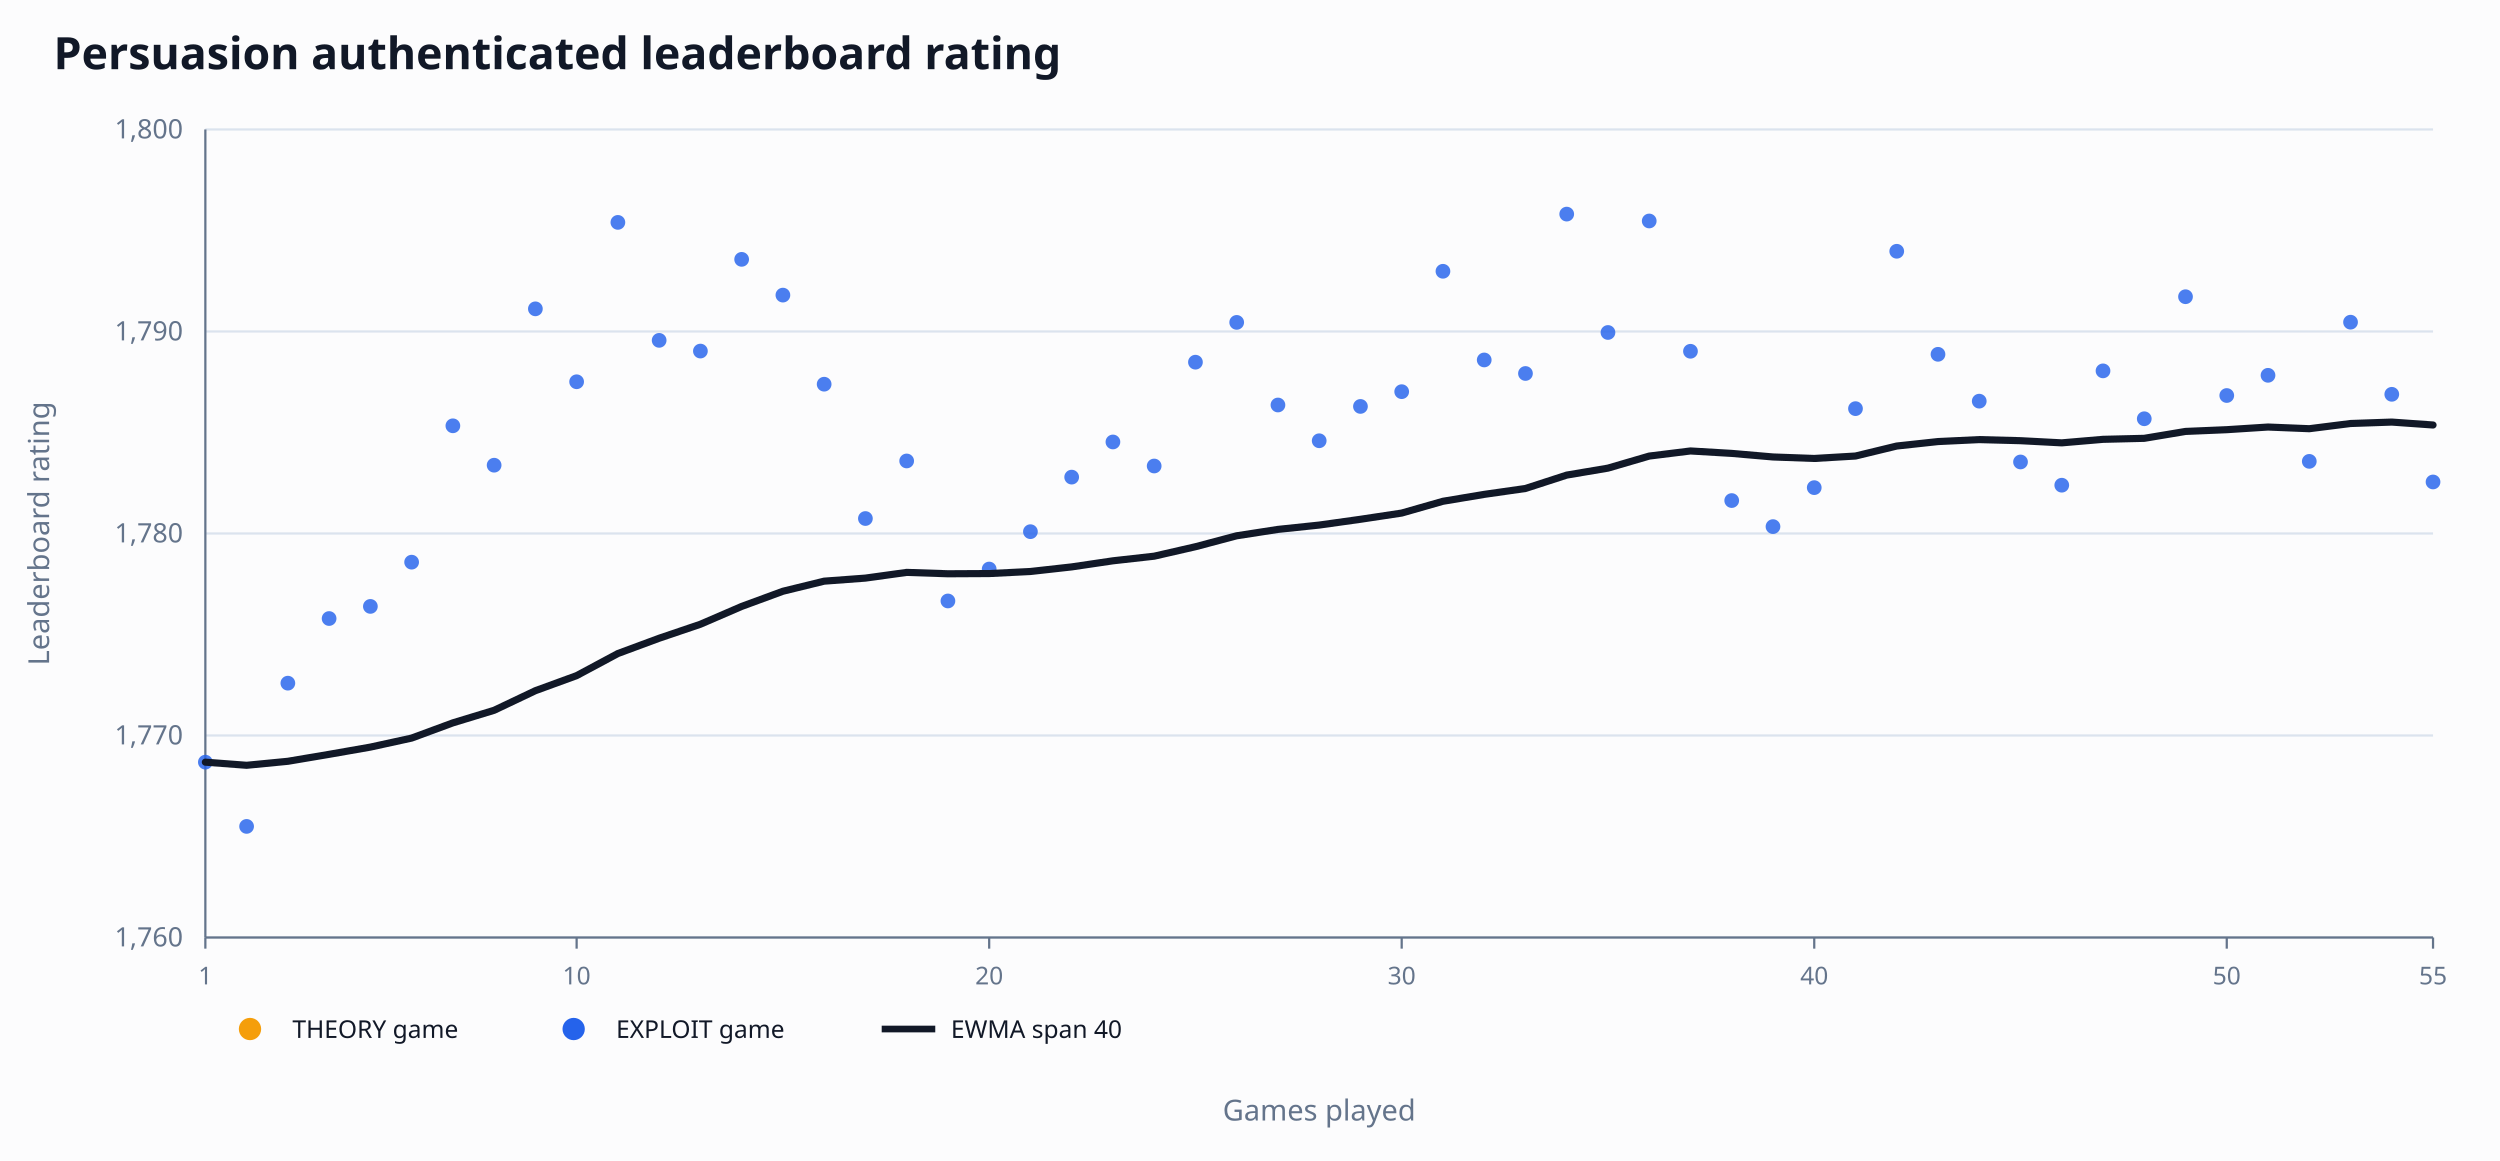
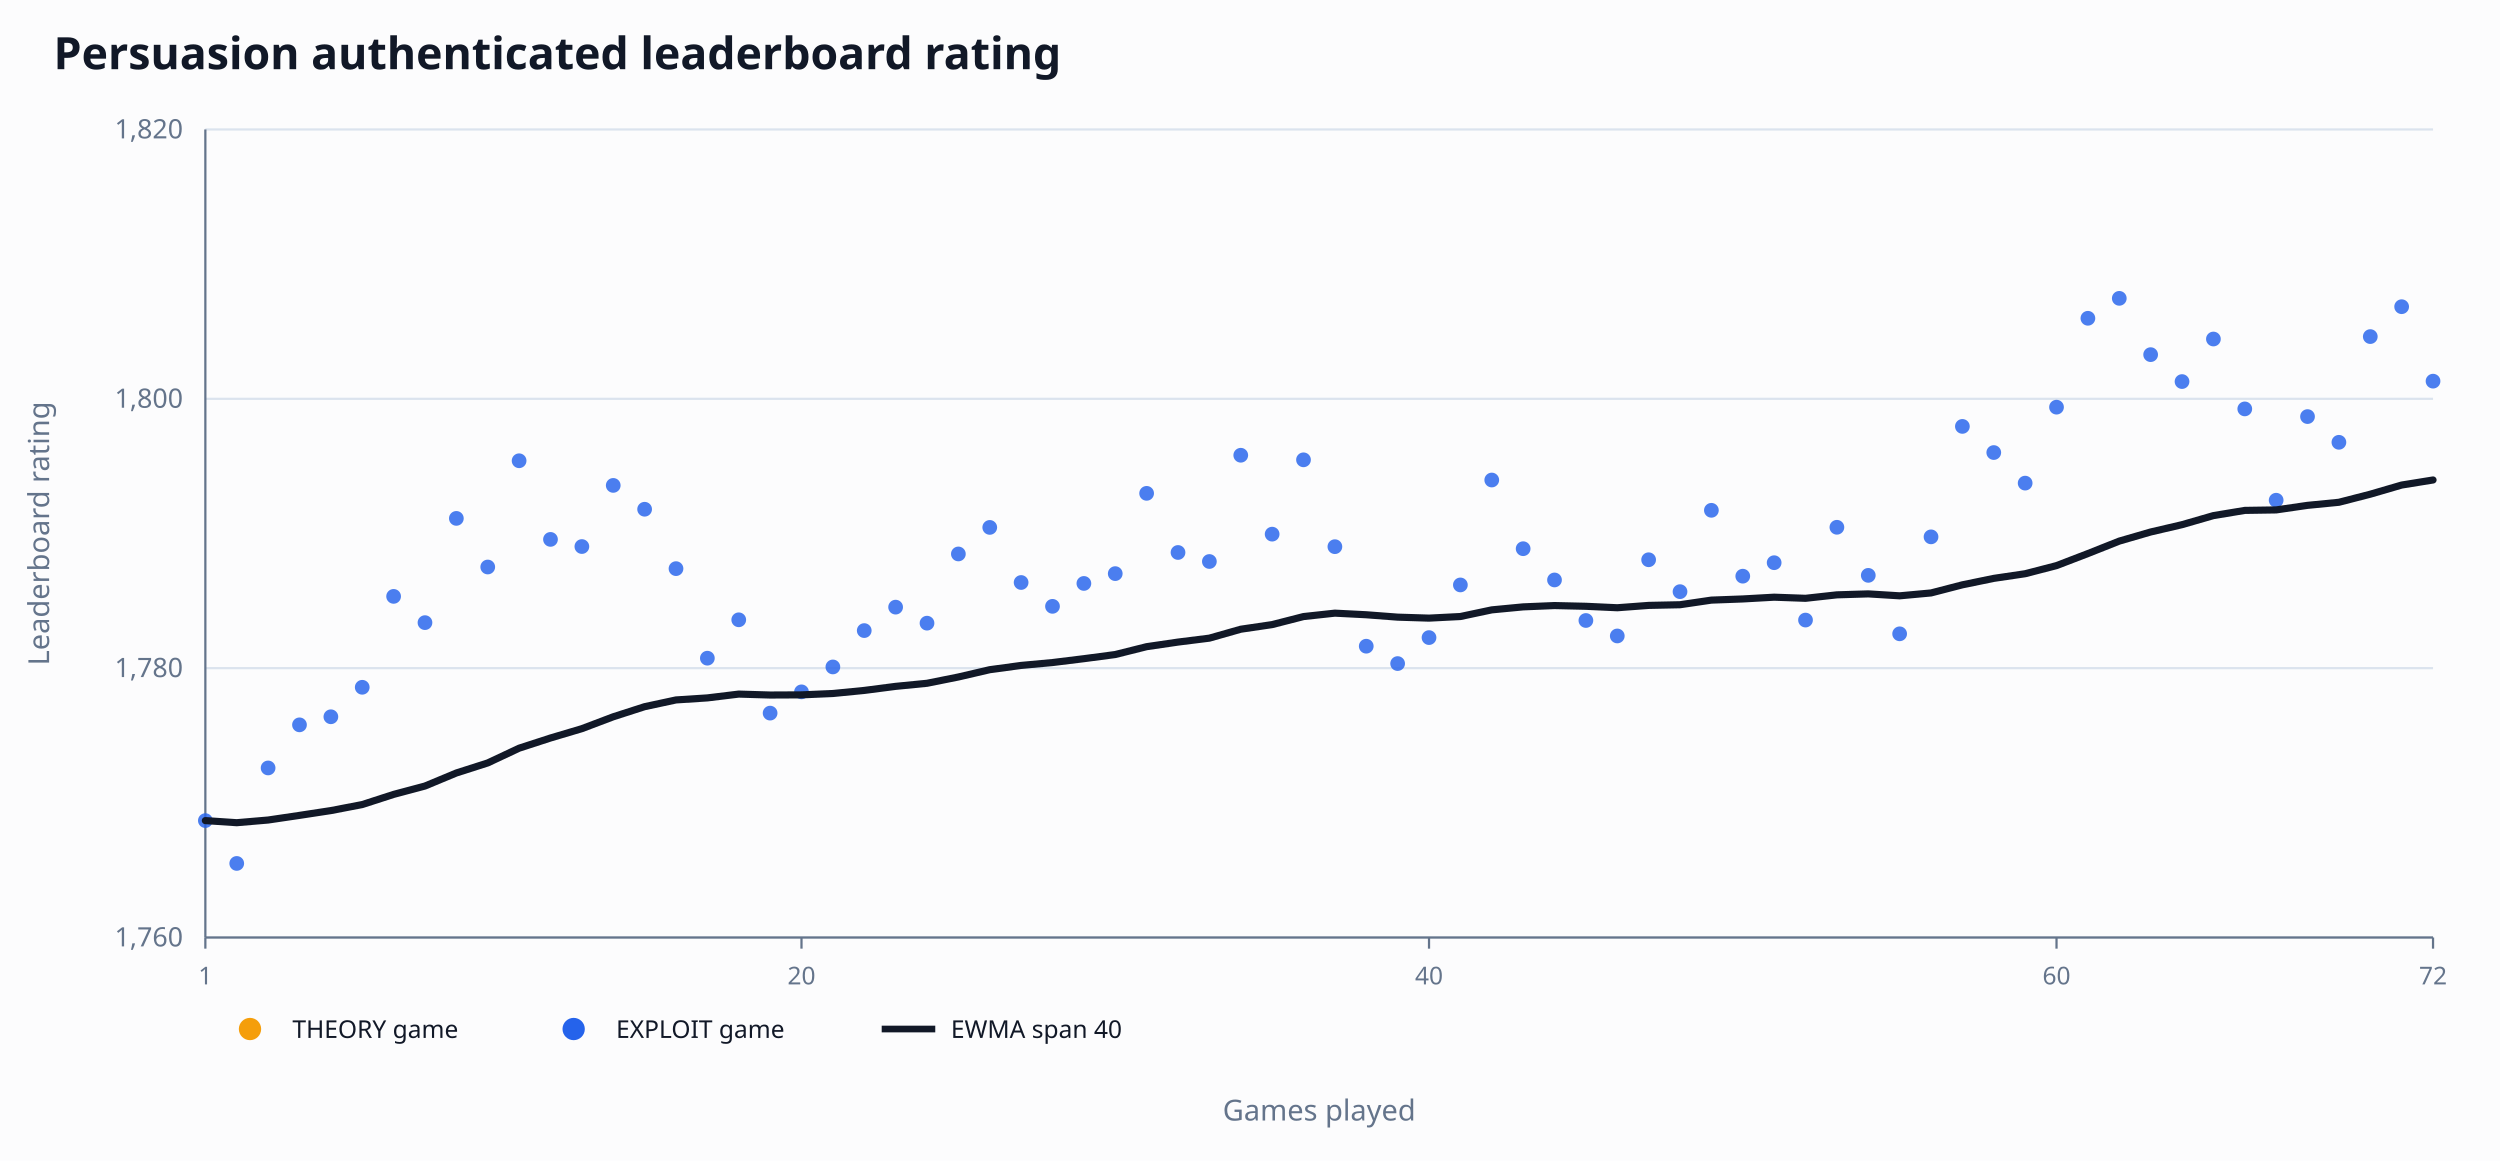
<svg xmlns="http://www.w3.org/2000/svg" width="1120" height="520" viewBox="0 0 1120 520">
  <rect width="100%" height="100%" fill="#fcfcfd" />
  <text x="24" y="31" font-family="system-ui,sans-serif" font-size="20" font-weight="700" fill="#111827">Persuasion authenticated leaderboard rating</text>
  <line x1="92" y1="420.00" x2="1090" y2="420.00" stroke="#dbe3ee" stroke-width="1" />
  <text x="82" y="424.00" text-anchor="end" font-family="system-ui,sans-serif" font-size="12" fill="#64748b">1,760</text>
-   <line x1="92" y1="329.50" x2="1090" y2="329.50" stroke="#dbe3ee" stroke-width="1" />
-   <text x="82" y="333.50" text-anchor="end" font-family="system-ui,sans-serif" font-size="12" fill="#64748b">1,770</text>
-   <line x1="92" y1="239.00" x2="1090" y2="239.00" stroke="#dbe3ee" stroke-width="1" />
-   <text x="82" y="243.00" text-anchor="end" font-family="system-ui,sans-serif" font-size="12" fill="#64748b">1,780</text>
-   <line x1="92" y1="148.50" x2="1090" y2="148.50" stroke="#dbe3ee" stroke-width="1" />
-   <text x="82" y="152.50" text-anchor="end" font-family="system-ui,sans-serif" font-size="12" fill="#64748b">1,790</text>
+   <line x1="92" y1="299.33" x2="1090" y2="299.33" stroke="#dbe3ee" stroke-width="1" />
+   <text x="82" y="303.33" text-anchor="end" font-family="system-ui,sans-serif" font-size="12" fill="#64748b">1,780</text>
+   <line x1="92" y1="178.67" x2="1090" y2="178.67" stroke="#dbe3ee" stroke-width="1" />
+   <text x="82" y="182.67" text-anchor="end" font-family="system-ui,sans-serif" font-size="12" fill="#64748b">1,800</text>
  <line x1="92" y1="58.00" x2="1090" y2="58.00" stroke="#dbe3ee" stroke-width="1" />
-   <text x="82" y="62.00" text-anchor="end" font-family="system-ui,sans-serif" font-size="12" fill="#64748b">1,800</text>
+   <text x="82" y="62.00" text-anchor="end" font-family="system-ui,sans-serif" font-size="12" fill="#64748b">1,820</text>
  <line x1="92.00" y1="420" x2="92.00" y2="425" stroke="#64748b" />
  <text x="92.00" y="441" text-anchor="middle" font-family="system-ui,sans-serif" font-size="11" fill="#64748b">1</text>
-   <line x1="258.33" y1="420" x2="258.33" y2="425" stroke="#64748b" />
-   <text x="258.33" y="441" text-anchor="middle" font-family="system-ui,sans-serif" font-size="11" fill="#64748b">10</text>
-   <line x1="443.15" y1="420" x2="443.15" y2="425" stroke="#64748b" />
-   <text x="443.15" y="441" text-anchor="middle" font-family="system-ui,sans-serif" font-size="11" fill="#64748b">20</text>
-   <line x1="627.96" y1="420" x2="627.96" y2="425" stroke="#64748b" />
-   <text x="627.96" y="441" text-anchor="middle" font-family="system-ui,sans-serif" font-size="11" fill="#64748b">30</text>
-   <line x1="812.78" y1="420" x2="812.78" y2="425" stroke="#64748b" />
-   <text x="812.78" y="441" text-anchor="middle" font-family="system-ui,sans-serif" font-size="11" fill="#64748b">40</text>
-   <line x1="997.59" y1="420" x2="997.59" y2="425" stroke="#64748b" />
-   <text x="997.59" y="441" text-anchor="middle" font-family="system-ui,sans-serif" font-size="11" fill="#64748b">50</text>
+   <line x1="359.07" y1="420" x2="359.07" y2="425" stroke="#64748b" />
+   <text x="359.07" y="441" text-anchor="middle" font-family="system-ui,sans-serif" font-size="11" fill="#64748b">20</text>
+   <line x1="640.20" y1="420" x2="640.20" y2="425" stroke="#64748b" />
+   <text x="640.20" y="441" text-anchor="middle" font-family="system-ui,sans-serif" font-size="11" fill="#64748b">40</text>
+   <line x1="921.32" y1="420" x2="921.32" y2="425" stroke="#64748b" />
+   <text x="921.32" y="441" text-anchor="middle" font-family="system-ui,sans-serif" font-size="11" fill="#64748b">60</text>
  <line x1="1090.00" y1="420" x2="1090.00" y2="425" stroke="#64748b" />
-   <text x="1090.00" y="441" text-anchor="middle" font-family="system-ui,sans-serif" font-size="11" fill="#64748b">55</text>
+   <text x="1090.00" y="441" text-anchor="middle" font-family="system-ui,sans-serif" font-size="11" fill="#64748b">72</text>
  <line x1="92" y1="58" x2="92" y2="420" stroke="#64748b" />
  <line x1="92" y1="420" x2="1090" y2="420" stroke="#64748b" />
  <text x="591.00" y="502" text-anchor="middle" font-family="system-ui,sans-serif" font-size="13" fill="#64748b">Games played</text>
  <text x="22" y="239.00" text-anchor="middle" transform="rotate(-90 22 239.00)" font-family="system-ui,sans-serif" font-size="13" fill="#64748b">Leaderboard rating</text>
-   <circle cx="92.00" cy="341.45" r="3.3" fill="#2563eb" opacity="0.82" />
-   <circle cx="110.48" cy="370.23" r="3.3" fill="#2563eb" opacity="0.82" />
-   <circle cx="128.96" cy="306.06" r="3.3" fill="#2563eb" opacity="0.82" />
-   <circle cx="147.44" cy="277.10" r="3.3" fill="#2563eb" opacity="0.82" />
-   <circle cx="165.93" cy="271.67" r="3.3" fill="#2563eb" opacity="0.82" />
-   <circle cx="184.41" cy="251.85" r="3.3" fill="#2563eb" opacity="0.82" />
-   <circle cx="202.89" cy="190.76" r="3.3" fill="#2563eb" opacity="0.82" />
-   <circle cx="221.37" cy="208.41" r="3.3" fill="#2563eb" opacity="0.82" />
-   <circle cx="239.85" cy="138.36" r="3.3" fill="#2563eb" opacity="0.82" />
-   <circle cx="258.33" cy="171.03" r="3.3" fill="#2563eb" opacity="0.82" />
-   <circle cx="276.81" cy="99.63" r="3.3" fill="#2563eb" opacity="0.82" />
-   <circle cx="295.30" cy="152.48" r="3.3" fill="#2563eb" opacity="0.82" />
-   <circle cx="313.78" cy="157.28" r="3.3" fill="#2563eb" opacity="0.82" />
-   <circle cx="332.26" cy="116.19" r="3.3" fill="#2563eb" opacity="0.82" />
-   <circle cx="350.74" cy="132.21" r="3.3" fill="#2563eb" opacity="0.82" />
-   <circle cx="369.22" cy="172.12" r="3.3" fill="#2563eb" opacity="0.82" />
-   <circle cx="387.70" cy="232.30" r="3.3" fill="#2563eb" opacity="0.82" />
-   <circle cx="406.19" cy="206.51" r="3.3" fill="#2563eb" opacity="0.82" />
-   <circle cx="424.67" cy="269.23" r="3.3" fill="#2563eb" opacity="0.82" />
-   <circle cx="443.15" cy="254.93" r="3.3" fill="#2563eb" opacity="0.82" />
-   <circle cx="461.63" cy="238.19" r="3.3" fill="#2563eb" opacity="0.82" />
-   <circle cx="480.11" cy="213.75" r="3.3" fill="#2563eb" opacity="0.82" />
-   <circle cx="498.59" cy="198.00" r="3.3" fill="#2563eb" opacity="0.82" />
-   <circle cx="517.07" cy="208.77" r="3.3" fill="#2563eb" opacity="0.82" />
-   <circle cx="535.56" cy="162.26" r="3.3" fill="#2563eb" opacity="0.82" />
-   <circle cx="554.04" cy="144.43" r="3.3" fill="#2563eb" opacity="0.82" />
-   <circle cx="572.52" cy="181.44" r="3.3" fill="#2563eb" opacity="0.82" />
-   <circle cx="591.00" cy="197.46" r="3.3" fill="#2563eb" opacity="0.82" />
-   <circle cx="609.48" cy="182.08" r="3.3" fill="#2563eb" opacity="0.82" />
-   <circle cx="627.96" cy="175.47" r="3.3" fill="#2563eb" opacity="0.82" />
-   <circle cx="646.44" cy="121.53" r="3.3" fill="#2563eb" opacity="0.82" />
-   <circle cx="664.93" cy="161.26" r="3.3" fill="#2563eb" opacity="0.82" />
-   <circle cx="683.41" cy="167.32" r="3.3" fill="#2563eb" opacity="0.82" />
-   <circle cx="701.89" cy="95.92" r="3.3" fill="#2563eb" opacity="0.82" />
-   <circle cx="720.37" cy="148.95" r="3.3" fill="#2563eb" opacity="0.82" />
-   <circle cx="738.85" cy="99.00" r="3.3" fill="#2563eb" opacity="0.82" />
-   <circle cx="757.33" cy="157.37" r="3.3" fill="#2563eb" opacity="0.82" />
-   <circle cx="775.81" cy="224.25" r="3.3" fill="#2563eb" opacity="0.82" />
-   <circle cx="794.30" cy="235.92" r="3.3" fill="#2563eb" opacity="0.82" />
-   <circle cx="812.78" cy="218.46" r="3.3" fill="#2563eb" opacity="0.82" />
-   <circle cx="831.26" cy="183.07" r="3.3" fill="#2563eb" opacity="0.82" />
-   <circle cx="849.74" cy="112.57" r="3.3" fill="#2563eb" opacity="0.82" />
-   <circle cx="868.22" cy="158.73" r="3.3" fill="#2563eb" opacity="0.82" />
-   <circle cx="886.70" cy="179.72" r="3.3" fill="#2563eb" opacity="0.82" />
-   <circle cx="905.19" cy="206.96" r="3.3" fill="#2563eb" opacity="0.82" />
-   <circle cx="923.67" cy="217.37" r="3.3" fill="#2563eb" opacity="0.82" />
-   <circle cx="942.15" cy="166.15" r="3.3" fill="#2563eb" opacity="0.82" />
-   <circle cx="960.63" cy="187.60" r="3.3" fill="#2563eb" opacity="0.82" />
-   <circle cx="979.11" cy="132.93" r="3.3" fill="#2563eb" opacity="0.82" />
-   <circle cx="997.59" cy="177.19" r="3.3" fill="#2563eb" opacity="0.82" />
-   <circle cx="1016.07" cy="168.14" r="3.3" fill="#2563eb" opacity="0.82" />
-   <circle cx="1034.56" cy="206.69" r="3.3" fill="#2563eb" opacity="0.82" />
-   <circle cx="1053.04" cy="144.34" r="3.3" fill="#2563eb" opacity="0.82" />
-   <circle cx="1071.52" cy="176.65" r="3.3" fill="#2563eb" opacity="0.82" />
-   <circle cx="1090.00" cy="215.92" r="3.3" fill="#2563eb" opacity="0.82" />
-   <polyline points="92.00,341.45 110.48,342.85 128.96,341.06 147.44,337.94 165.93,334.70 184.41,330.66 202.89,323.84 221.37,318.21 239.85,309.43 258.33,302.68 276.81,292.78 295.30,285.93 313.78,279.66 332.26,271.68 350.74,264.88 369.22,260.36 387.70,258.99 406.19,256.43 424.67,257.05 443.15,256.95 461.63,256.03 480.11,253.97 498.59,251.24 517.07,249.17 535.56,244.93 554.04,240.03 572.52,237.17 591.00,235.23 609.48,232.64 627.96,229.85 646.44,224.57 664.93,221.48 683.41,218.84 701.89,212.84 720.37,209.72 738.85,204.32 757.33,202.03 775.81,203.12 794.30,204.72 812.78,205.39 831.26,204.30 849.74,199.82 868.22,197.82 886.70,196.94 905.19,197.43 923.67,198.40 942.15,196.82 960.63,196.37 979.11,193.28 997.59,192.50 1016.07,191.31 1034.56,192.06 1053.04,189.73 1071.52,189.09 1090.00,190.40" fill="none" stroke="#111827" stroke-width="3.2" stroke-linejoin="round" stroke-linecap="round" />
+   <circle cx="92.00" cy="367.63" r="3.3" fill="#2563eb" opacity="0.82" />
+   <circle cx="106.06" cy="386.82" r="3.3" fill="#2563eb" opacity="0.82" />
+   <circle cx="120.11" cy="344.04" r="3.3" fill="#2563eb" opacity="0.82" />
+   <circle cx="134.17" cy="324.73" r="3.3" fill="#2563eb" opacity="0.82" />
+   <circle cx="148.23" cy="321.11" r="3.3" fill="#2563eb" opacity="0.82" />
+   <circle cx="162.28" cy="307.90" r="3.3" fill="#2563eb" opacity="0.82" />
+   <circle cx="176.34" cy="267.18" r="3.3" fill="#2563eb" opacity="0.82" />
+   <circle cx="190.39" cy="278.94" r="3.3" fill="#2563eb" opacity="0.82" />
+   <circle cx="204.45" cy="232.24" r="3.3" fill="#2563eb" opacity="0.82" />
+   <circle cx="218.51" cy="254.02" r="3.3" fill="#2563eb" opacity="0.82" />
+   <circle cx="232.56" cy="206.42" r="3.3" fill="#2563eb" opacity="0.82" />
+   <circle cx="246.62" cy="241.65" r="3.3" fill="#2563eb" opacity="0.82" />
+   <circle cx="260.68" cy="244.85" r="3.3" fill="#2563eb" opacity="0.82" />
+   <circle cx="274.73" cy="217.46" r="3.3" fill="#2563eb" opacity="0.82" />
+   <circle cx="288.79" cy="228.14" r="3.3" fill="#2563eb" opacity="0.82" />
+   <circle cx="302.85" cy="254.75" r="3.3" fill="#2563eb" opacity="0.82" />
+   <circle cx="316.90" cy="294.87" r="3.3" fill="#2563eb" opacity="0.82" />
+   <circle cx="330.96" cy="277.67" r="3.3" fill="#2563eb" opacity="0.82" />
+   <circle cx="345.01" cy="319.48" r="3.3" fill="#2563eb" opacity="0.82" />
+   <circle cx="359.07" cy="309.95" r="3.3" fill="#2563eb" opacity="0.82" />
+   <circle cx="373.13" cy="298.79" r="3.3" fill="#2563eb" opacity="0.82" />
+   <circle cx="387.18" cy="282.50" r="3.3" fill="#2563eb" opacity="0.82" />
+   <circle cx="401.24" cy="272.00" r="3.3" fill="#2563eb" opacity="0.82" />
+   <circle cx="415.30" cy="279.18" r="3.3" fill="#2563eb" opacity="0.82" />
+   <circle cx="429.35" cy="248.17" r="3.3" fill="#2563eb" opacity="0.82" />
+   <circle cx="443.41" cy="236.28" r="3.3" fill="#2563eb" opacity="0.82" />
+   <circle cx="457.46" cy="260.96" r="3.3" fill="#2563eb" opacity="0.82" />
+   <circle cx="471.52" cy="271.64" r="3.3" fill="#2563eb" opacity="0.82" />
+   <circle cx="485.58" cy="261.38" r="3.3" fill="#2563eb" opacity="0.82" />
+   <circle cx="499.63" cy="256.98" r="3.3" fill="#2563eb" opacity="0.82" />
+   <circle cx="513.69" cy="221.02" r="3.3" fill="#2563eb" opacity="0.82" />
+   <circle cx="527.75" cy="247.51" r="3.3" fill="#2563eb" opacity="0.82" />
+   <circle cx="541.80" cy="251.55" r="3.3" fill="#2563eb" opacity="0.82" />
+   <circle cx="555.86" cy="203.95" r="3.3" fill="#2563eb" opacity="0.82" />
+   <circle cx="569.92" cy="239.30" r="3.3" fill="#2563eb" opacity="0.82" />
+   <circle cx="583.97" cy="206.00" r="3.3" fill="#2563eb" opacity="0.82" />
+   <circle cx="598.03" cy="244.91" r="3.3" fill="#2563eb" opacity="0.82" />
+   <circle cx="612.08" cy="289.50" r="3.3" fill="#2563eb" opacity="0.82" />
+   <circle cx="626.14" cy="297.28" r="3.3" fill="#2563eb" opacity="0.82" />
+   <circle cx="640.20" cy="285.64" r="3.3" fill="#2563eb" opacity="0.82" />
+   <circle cx="654.25" cy="262.05" r="3.3" fill="#2563eb" opacity="0.82" />
+   <circle cx="668.31" cy="215.05" r="3.3" fill="#2563eb" opacity="0.82" />
+   <circle cx="682.37" cy="245.82" r="3.3" fill="#2563eb" opacity="0.82" />
+   <circle cx="696.42" cy="259.82" r="3.3" fill="#2563eb" opacity="0.82" />
+   <circle cx="710.48" cy="277.98" r="3.3" fill="#2563eb" opacity="0.82" />
+   <circle cx="724.54" cy="284.91" r="3.3" fill="#2563eb" opacity="0.82" />
+   <circle cx="738.59" cy="250.77" r="3.3" fill="#2563eb" opacity="0.82" />
+   <circle cx="752.65" cy="265.06" r="3.3" fill="#2563eb" opacity="0.82" />
+   <circle cx="766.70" cy="228.62" r="3.3" fill="#2563eb" opacity="0.82" />
+   <circle cx="780.76" cy="258.13" r="3.3" fill="#2563eb" opacity="0.82" />
+   <circle cx="794.82" cy="252.09" r="3.3" fill="#2563eb" opacity="0.82" />
+   <circle cx="808.87" cy="277.79" r="3.3" fill="#2563eb" opacity="0.82" />
+   <circle cx="822.93" cy="236.22" r="3.3" fill="#2563eb" opacity="0.82" />
+   <circle cx="836.99" cy="257.76" r="3.3" fill="#2563eb" opacity="0.82" />
+   <circle cx="851.04" cy="283.95" r="3.3" fill="#2563eb" opacity="0.82" />
+   <circle cx="865.10" cy="240.51" r="3.3" fill="#2563eb" opacity="0.82" />
+   <circle cx="879.15" cy="191.03" r="3.3" fill="#2563eb" opacity="0.82" />
+   <circle cx="893.21" cy="202.74" r="3.3" fill="#2563eb" opacity="0.82" />
+   <circle cx="907.27" cy="216.44" r="3.3" fill="#2563eb" opacity="0.82" />
+   <circle cx="921.32" cy="182.41" r="3.3" fill="#2563eb" opacity="0.82" />
+   <circle cx="935.38" cy="142.59" r="3.3" fill="#2563eb" opacity="0.82" />
+   <circle cx="949.44" cy="133.66" r="3.3" fill="#2563eb" opacity="0.82" />
+   <circle cx="963.49" cy="158.88" r="3.3" fill="#2563eb" opacity="0.82" />
+   <circle cx="977.55" cy="170.94" r="3.3" fill="#2563eb" opacity="0.82" />
+   <circle cx="991.61" cy="151.88" r="3.3" fill="#2563eb" opacity="0.82" />
+   <circle cx="1005.66" cy="183.19" r="3.3" fill="#2563eb" opacity="0.82" />
+   <circle cx="1019.72" cy="224.10" r="3.3" fill="#2563eb" opacity="0.82" />
+   <circle cx="1033.77" cy="186.63" r="3.3" fill="#2563eb" opacity="0.82" />
+   <circle cx="1047.83" cy="198.15" r="3.3" fill="#2563eb" opacity="0.82" />
+   <circle cx="1061.89" cy="150.79" r="3.3" fill="#2563eb" opacity="0.82" />
+   <circle cx="1075.94" cy="137.40" r="3.3" fill="#2563eb" opacity="0.82" />
+   <circle cx="1090.00" cy="170.76" r="3.3" fill="#2563eb" opacity="0.82" />
+   <polyline points="92.00,367.63 106.06,368.57 120.11,367.37 134.17,365.29 148.23,363.14 162.28,360.44 176.34,355.89 190.39,352.14 204.45,346.29 218.51,341.79 232.56,335.19 246.62,330.62 260.68,326.44 274.73,321.12 288.79,316.59 302.85,313.57 316.90,312.66 330.96,310.95 345.01,311.37 359.07,311.30 373.13,310.69 387.18,309.31 401.24,307.49 415.30,306.11 429.35,303.29 443.41,300.02 457.46,298.11 471.52,296.82 485.58,295.09 499.63,293.23 513.69,289.71 527.75,287.65 541.80,285.89 555.86,281.89 569.92,279.82 583.97,276.22 598.03,274.69 612.08,275.41 626.14,276.48 640.20,276.92 654.25,276.20 668.31,273.22 682.37,271.88 696.42,271.29 710.48,271.62 724.54,272.27 738.59,271.22 752.65,270.92 766.70,268.85 780.76,268.33 794.82,267.54 808.87,268.04 822.93,266.49 836.99,266.06 851.04,266.93 865.10,265.64 879.15,262.00 893.21,259.11 907.27,257.03 921.32,253.39 935.38,247.99 949.44,242.41 963.49,238.33 977.55,235.05 991.61,230.99 1005.66,228.66 1019.72,228.44 1033.77,226.40 1047.83,225.02 1061.89,221.40 1075.94,217.30 1090.00,215.03" fill="none" stroke="#111827" stroke-width="3.2" stroke-linejoin="round" stroke-linecap="round" />
  <circle cx="112" cy="461" r="5" fill="#f59e0b" />
  <text x="131" y="465" font-family="system-ui,sans-serif" font-size="11" fill="#111827">THEORY game</text>
  <circle cx="257" cy="461" r="5" fill="#2563eb" />
  <text x="276" y="465" font-family="system-ui,sans-serif" font-size="11" fill="#111827">EXPLOIT game</text>
  <line x1="395" y1="461" x2="419" y2="461" stroke="#111827" stroke-width="3" />
  <text x="426" y="465" font-family="system-ui,sans-serif" font-size="11" fill="#111827">EWMA span 40</text>
</svg>
